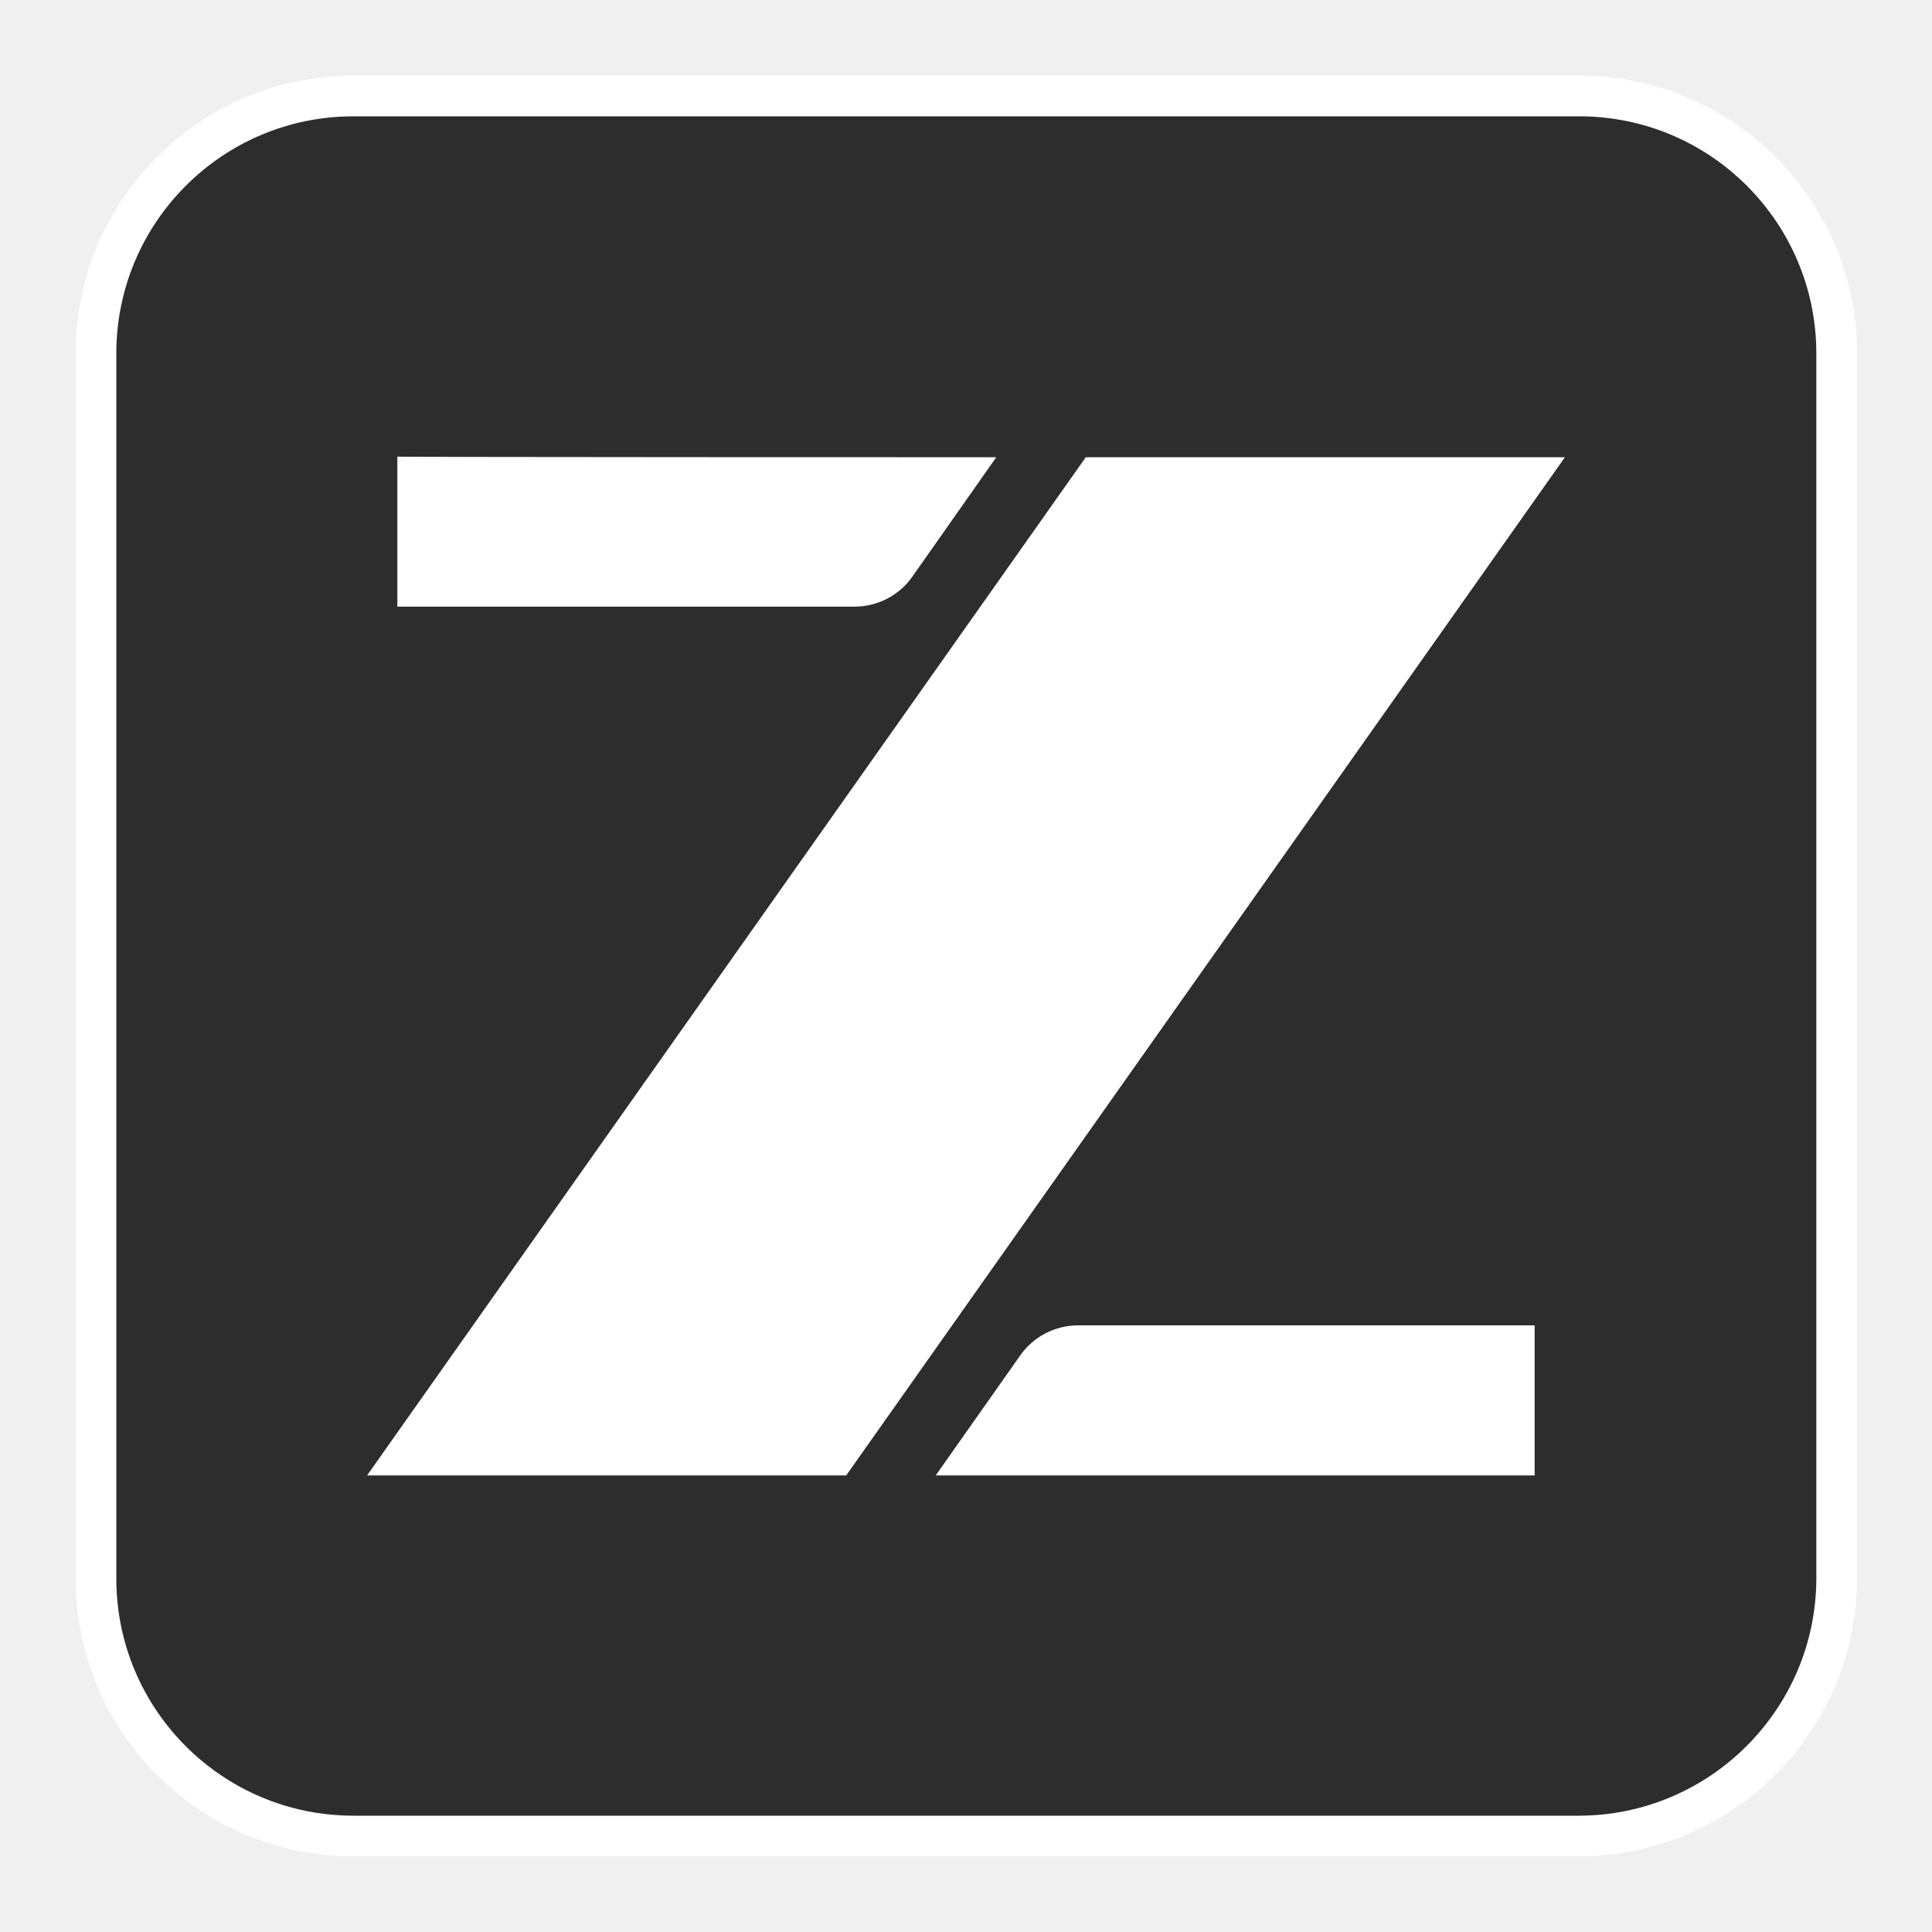
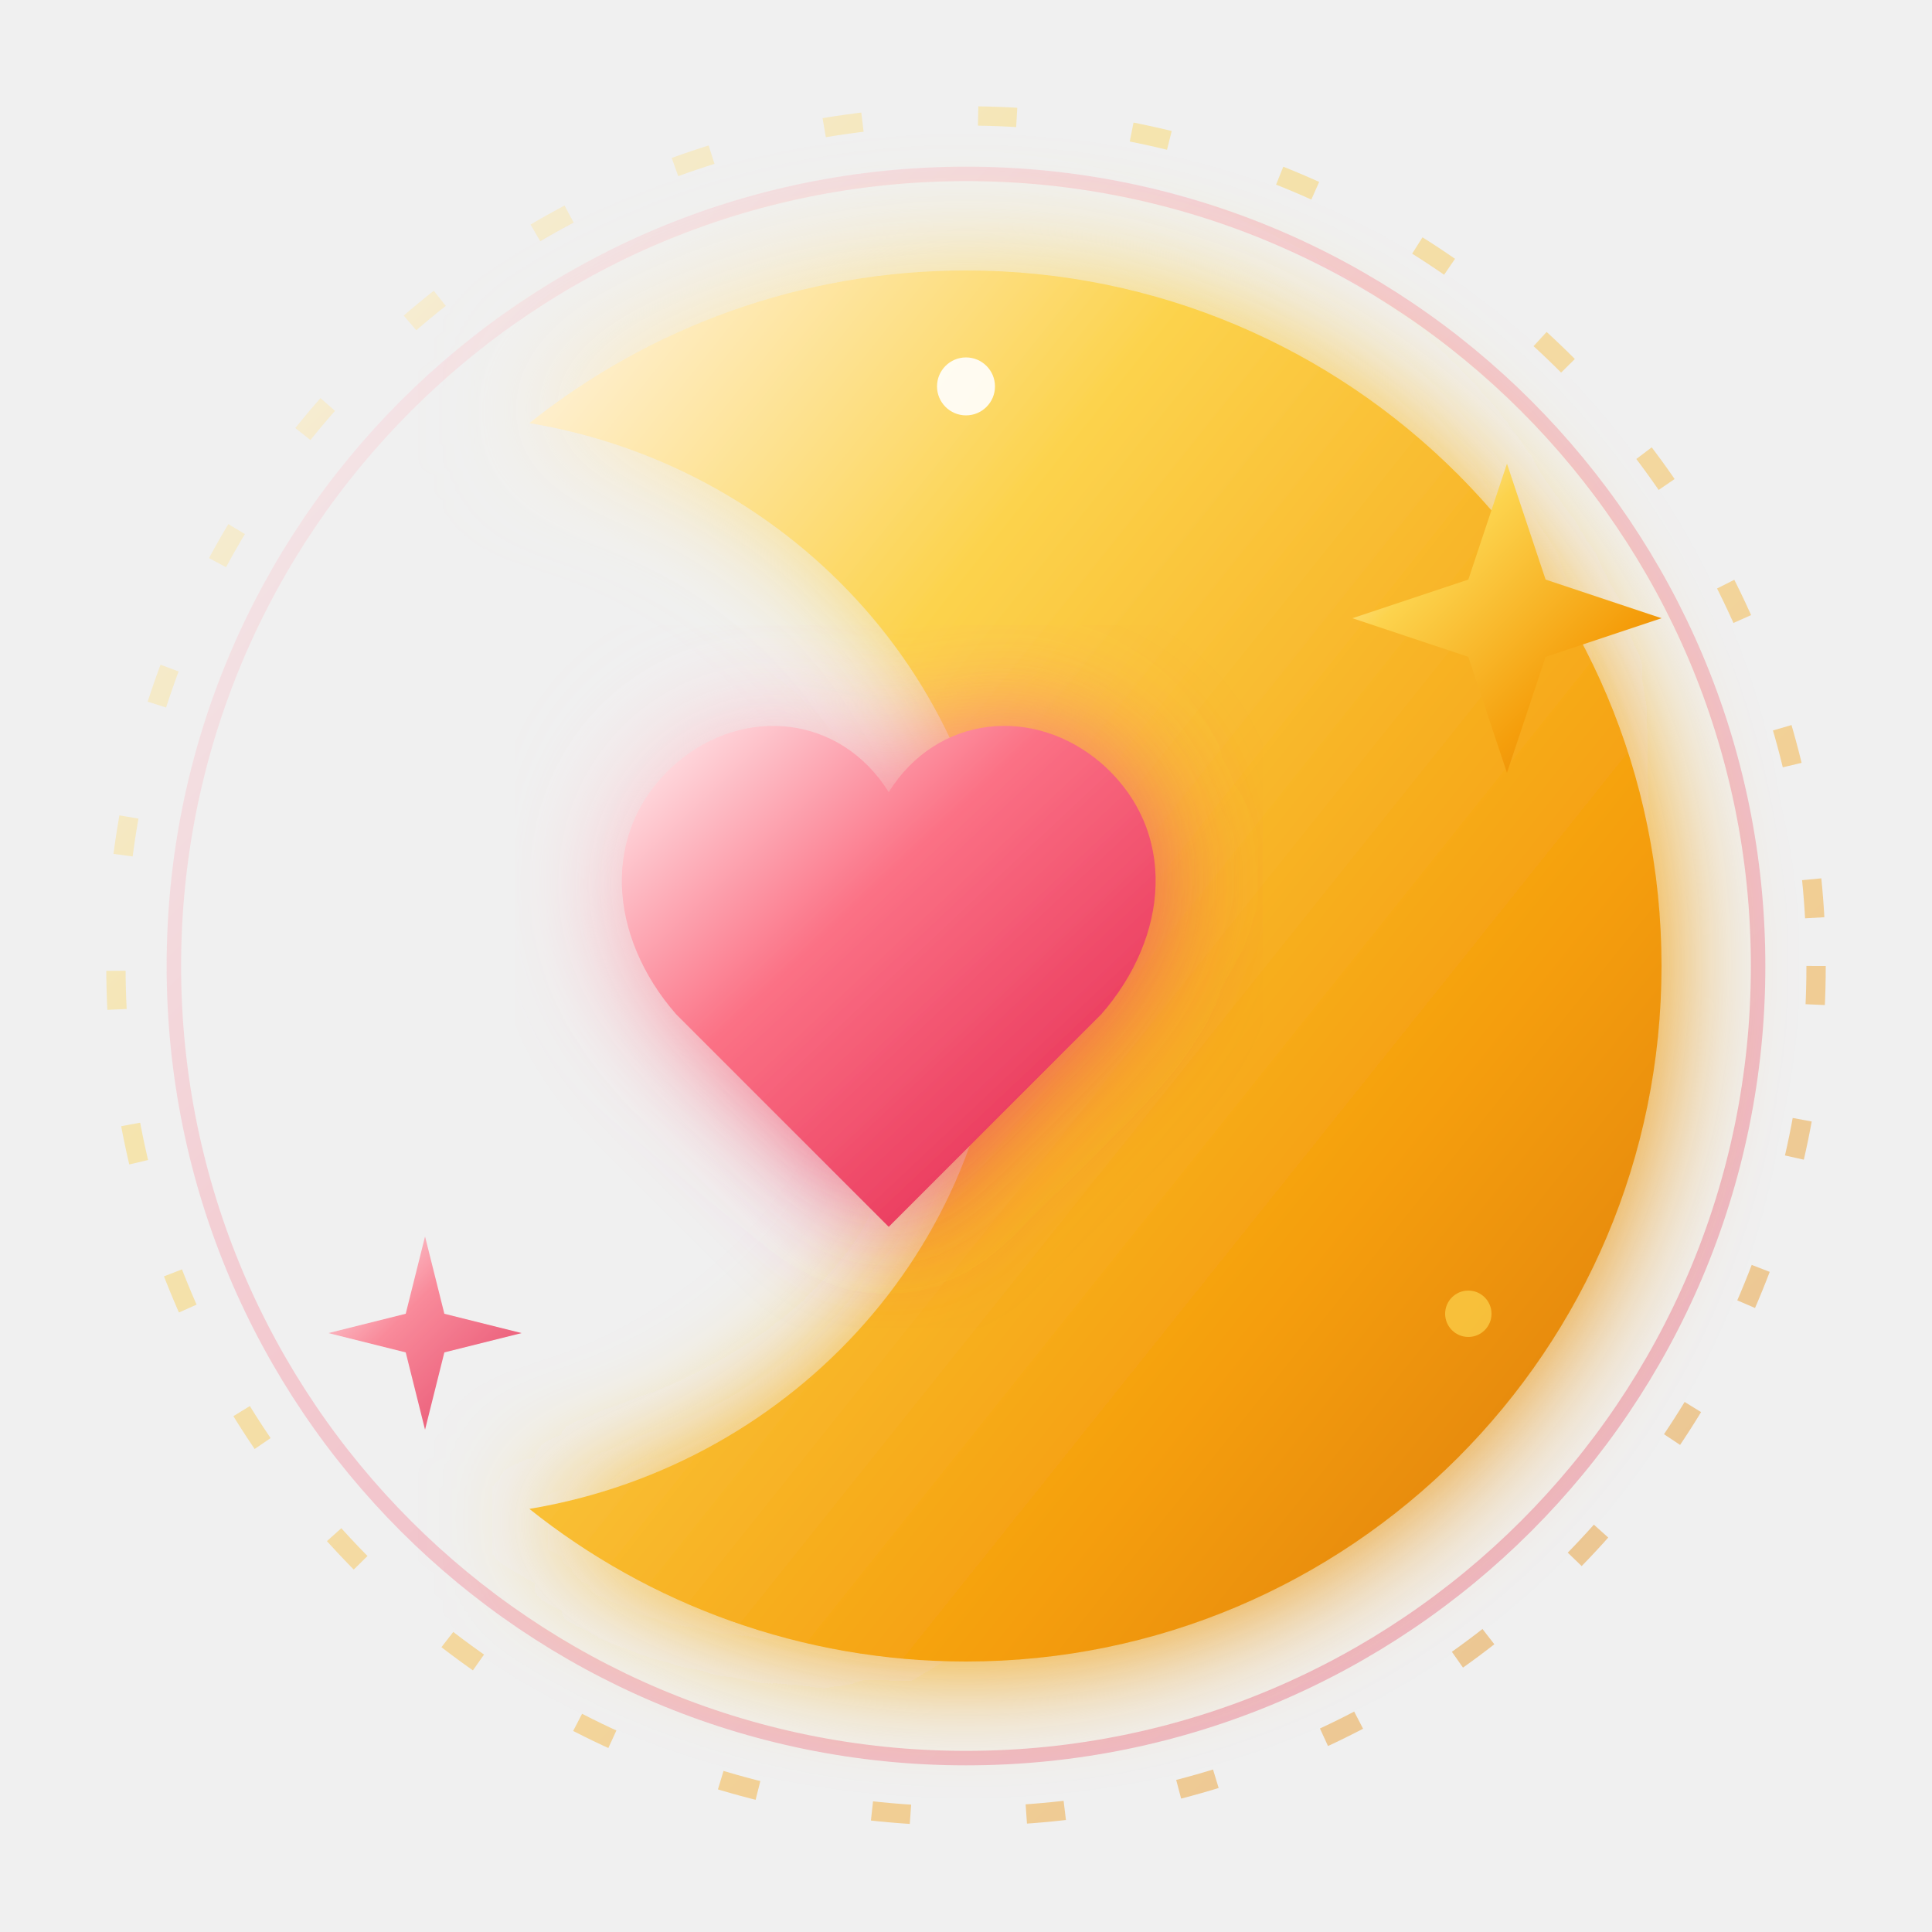
- <svg xmlns="http://www.w3.org/2000/svg" version="1.1" x="0px" y="0px" viewBox="0 0 30 30" style="enable-background:new 0 0 30 30;" xml:space="preserve">
+ <svg xmlns="http://www.w3.org/2000/svg" viewBox="0 0 100 100" fill="none">
  <defs>
-     <style type="text/css">
-     .st194{fill:#2D2D2D;stroke:#FFFFFF;stroke-width:0.632;stroke-miterlimit:10;}
-     .st23{fill:#FFFFFF;}
- 
-     .z-breathe {
-       animation: breathe 2.5s ease-in-out infinite;
-     }
- 
-     @keyframes breathe {
-       0%, 100% { opacity: 0.7; }
-       50% { opacity: 1; }
-     }
-   </style>
+     <linearGradient id="goldGrad" x1="0%" y1="0%" x2="100%" y2="100%">
+       <stop offset="0%" stop-color="#fff5ea" />
+       <stop offset="30%" stop-color="#fcd34d" />
+       <stop offset="70%" stop-color="#f59e0b" />
+       <stop offset="100%" stop-color="#d97706" />
+     </linearGradient>
+     <linearGradient id="roseGrad" x1="0%" y1="0%" x2="100%" y2="100%">
+       <stop offset="0%" stop-color="#fff1f2" />
+       <stop offset="40%" stop-color="#fb7185" />
+       <stop offset="100%" stop-color="#e11d48" />
+     </linearGradient>
+     <filter id="glow" x="-20%" y="-20%" width="140%" height="140%">
+       <feGaussianBlur stdDeviation="3" result="blur" />
+       <feComposite in="SourceGraphic" in2="blur" operator="over" />
+     </filter>
  </defs>
-   <g>
-     <path class="st194" d="M24.51,28.51H5.49c-2.21,0-4-1.79-4-4V5.49c0-2.21,1.79-4,4-4h19.03c2.21,0,4,1.79,4,4v19.03     C28.51,26.72,26.72,28.51,24.51,28.51z" />
-     <g class="z-breathe">
-       <path class="st23" d="M15.47,7.1l-1.3,1.85c-0.2,0.29-0.54,0.47-0.9,0.47h-7.1V7.09C6.16,7.1,15.47,7.1,15.47,7.1z" />
-       <polygon class="st23" points="24.3,7.1 13.14,22.91 5.7,22.91 16.86,7.1" />
-       <path class="st23" d="M14.53,22.91l1.31-1.86c0.2-0.29,0.54-0.47,0.9-0.47h7.09v2.33H14.53z" />
-     </g>
-   </g>
+   <circle cx="50" cy="50" r="44" stroke="url(#goldGrad)" stroke-width="1" stroke-dasharray="2 6" opacity="0.4" />
+   <circle cx="50" cy="50" r="41" stroke="url(#roseGrad)" stroke-width="0.75" opacity="0.3" />
+   <path d="M 50 14 C 69.88 14 86 30.12 86 50 C 86 69.88 69.88 86 50 86 C 41.5 86 33.6 83.05 27.4 78.1 C 41.2 75.8 51.8 64.1 51.8 50 C 51.8 35.9 41.2 24.2 27.4 21.9 C 33.6 16.95 41.5 14 50 14 Z" fill="url(#goldGrad)" filter="url(#glow)" />
+   <path d="M 46 41 C 43.5 37 38.5 36.5 35 39.5 C 31 43 31.5 48.5 35 52.5 L 46 63.5 L 57 52.5 C 60.5 48.5 61 43 57 39.5 C 53.5 36.5 48.5 37 46 41 Z" fill="url(#roseGrad)" filter="url(#glow)" />
+   <polygon points="78,24 80,30 86,32 80,34 78,40 76,34 70,32 76,30" fill="url(#goldGrad)" />
+   <polygon points="22,64 23,68 27,69 23,70 22,74 21,70 17,69 21,68" fill="url(#roseGrad)" opacity="0.8" />
+   <circle cx="50" cy="20" r="1.5" fill="#fff" opacity="0.9" />
+   <circle cx="76" cy="68" r="1.2" fill="#fcd34d" opacity="0.7" />
</svg>
